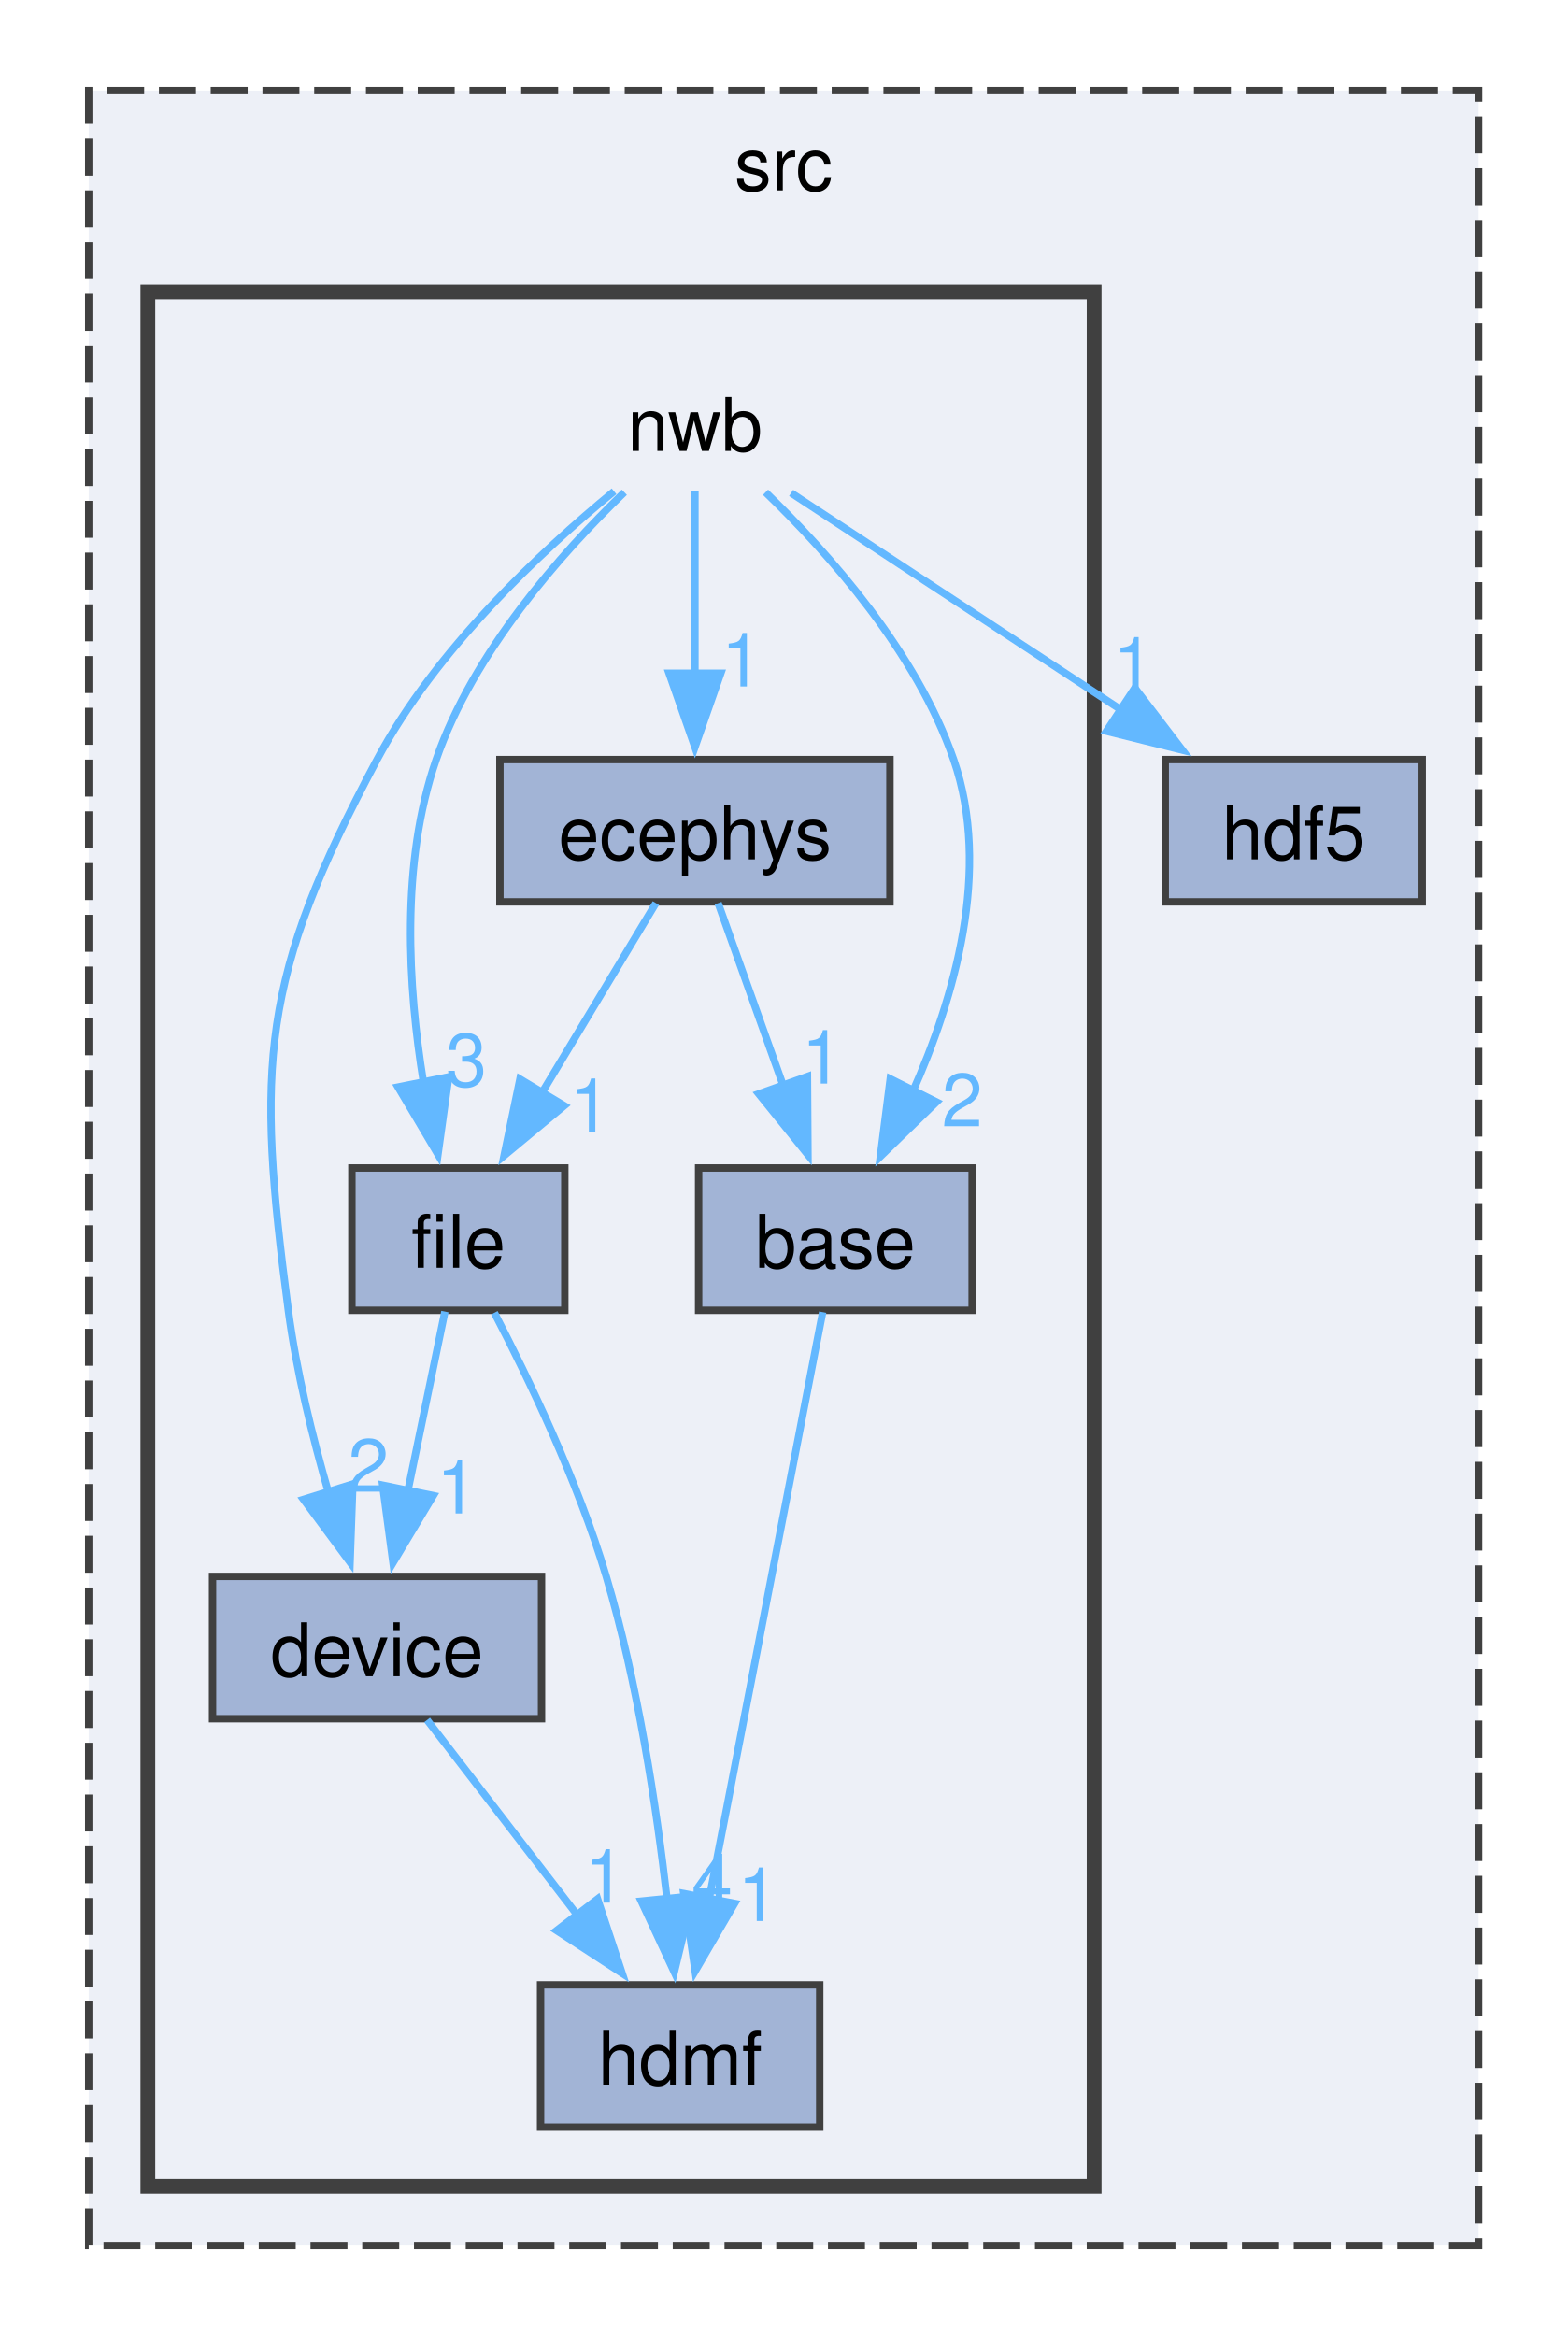
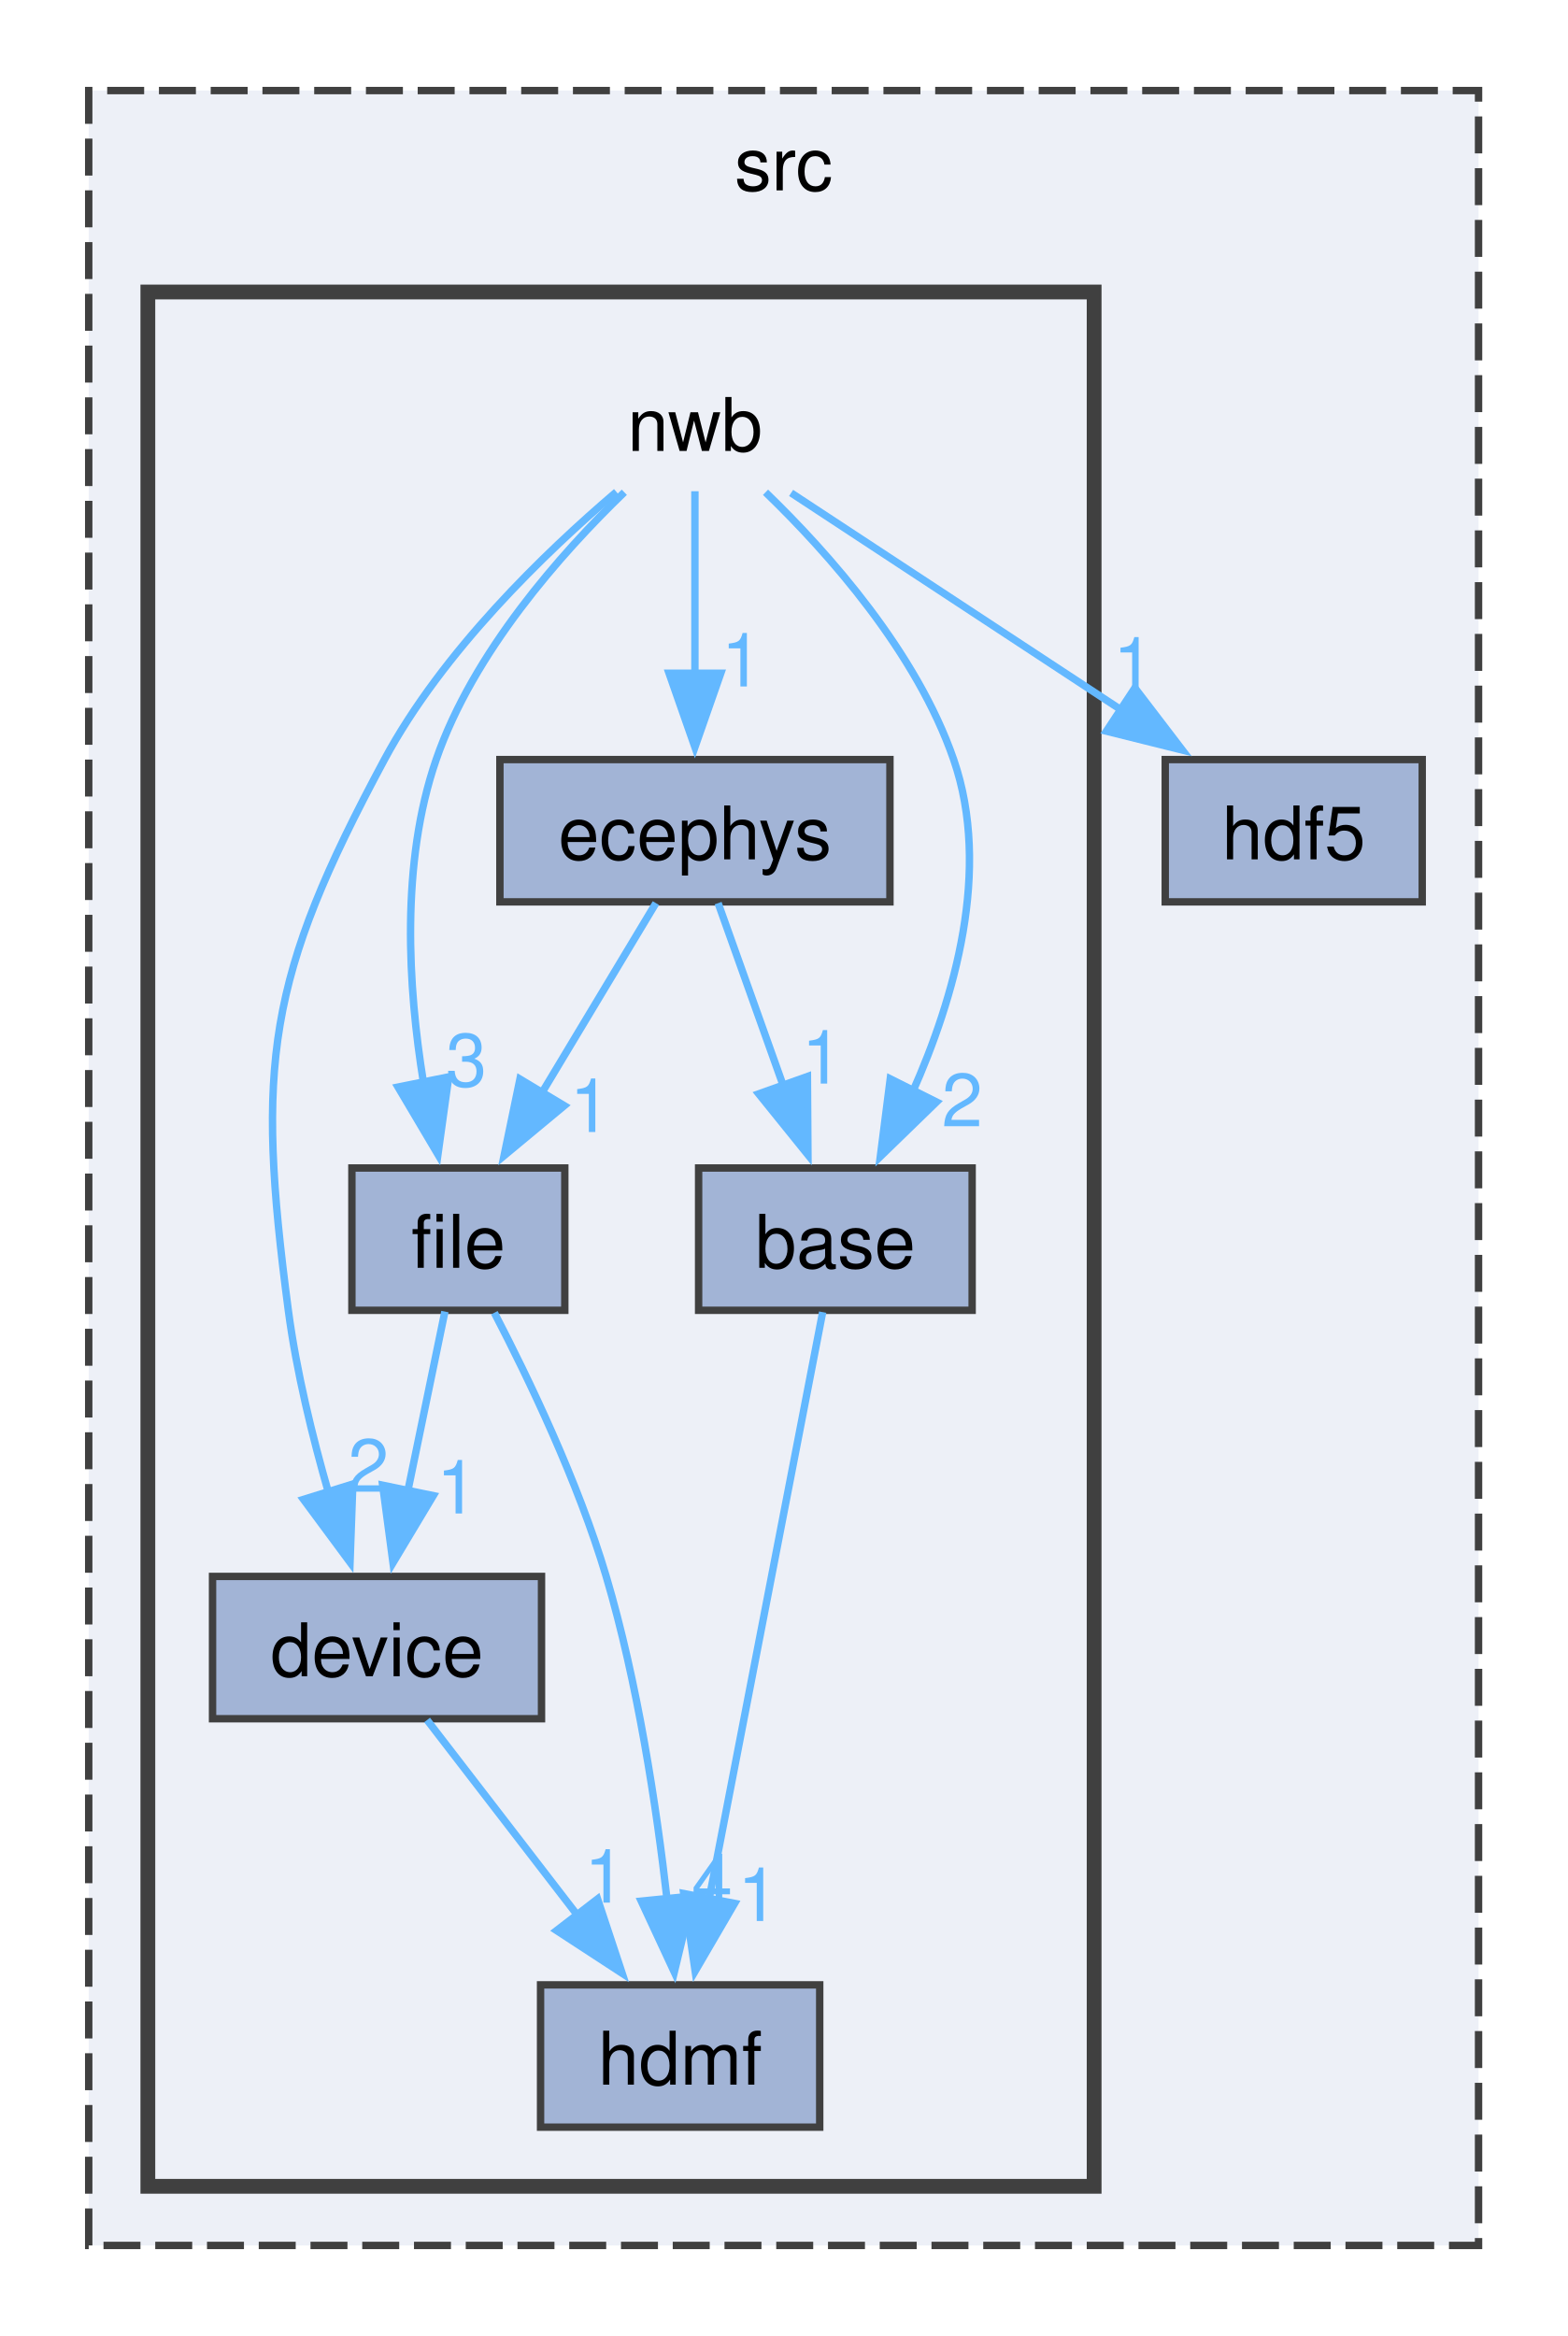
<svg xmlns="http://www.w3.org/2000/svg" xmlns:xlink="http://www.w3.org/1999/xlink" width="212pt" height="316pt" viewBox="0.00 0.00 212.00 315.50">
  <g id="graph0" class="graph" transform="scale(1 1) rotate(0) translate(4 311.5)">
    <g id="clust1" class="cluster">
      <g id="a_clust1">
        <a xlink:href="dir_68267d1309a1af8e8297ef4c3efbcdba.html" target="_top" xlink:title="src">
          <polygon fill="#edf0f7" stroke="#404040" stroke-dasharray="5,2" points="8,-8 8,-299.5 196,-299.5 196,-8 8,-8" />
          <text text-anchor="middle" x="102" y="-286" font-family="Helvetica,sans-Serif" font-size="10.00">src</text>
        </a>
      </g>
    </g>
    <g id="clust2" class="cluster">
      <g id="a_clust2">
        <a xlink:href="dir_3875c1e54b4d5fadc95eea4e5fdc191f.html" target="_top">
          <polygon fill="#edf0f7" stroke="#404040" stroke-width="2" points="16,-16 16,-272.25 144,-272.25 144,-16 16,-16" />
        </a>
      </g>
    </g>
    <g id="node1" class="node">
      <g id="a_node1">
        <a xlink:href="dir_dd12421763e88227db8803873da1bae0.html" target="_top" xlink:title="hdf5">
          <polygon fill="#a2b4d6" stroke="#404040" points="188.38,-209 153.62,-209 153.62,-189.75 188.38,-189.75 188.38,-209" />
          <text text-anchor="middle" x="171" y="-195.5" font-family="Helvetica,sans-Serif" font-size="10.00">hdf5</text>
        </a>
      </g>
    </g>
    <g id="node2" class="node">
      <text text-anchor="middle" x="90" y="-250.75" font-family="Helvetica,sans-Serif" font-size="10.00">nwb</text>
    </g>
    <g id="edge4" class="edge">
      <g id="a_edge4">
-         <a xlink:href="dir_000008_000006.html" target="_top">
+         <a xlink:href="dir_000009_000007.html" target="_top">
          <path fill="none" stroke="#63b8ff" d="M103.01,-245.07C115.08,-237.14 133.3,-225.16 147.84,-215.6" />
          <polygon fill="#63b8ff" stroke="#63b8ff" points="149.51,-218.69 155.94,-210.28 145.66,-212.84 149.51,-218.69" />
        </a>
      </g>
      <g id="a_edge4-headlabel">
-         <a xlink:href="dir_000008_000006.html" target="_top" xlink:title="1">
+         <a xlink:href="dir_000009_000007.html" target="_top" xlink:title="1">
          <text text-anchor="middle" x="149.33" y="-218.33" font-family="Helvetica,sans-Serif" font-size="10.00" fill="#63b8ff">1</text>
        </a>
      </g>
    </g>
    <g id="node3" class="node">
      <g id="a_node3">
        <a xlink:href="dir_2c5b7fd6b972088aa6b0c8b33452cfb2.html" target="_top" xlink:title="base">
          <polygon fill="#a2b4d6" stroke="#404040" points="127.5,-153.75 90.5,-153.75 90.5,-134.5 127.5,-134.5 127.5,-153.75" />
          <text text-anchor="middle" x="109" y="-140.25" font-family="Helvetica,sans-Serif" font-size="10.00">base</text>
        </a>
      </g>
    </g>
    <g id="edge2" class="edge">
      <g id="a_edge2">
-         <a xlink:href="dir_000008_000000.html" target="_top">
+         <a xlink:href="dir_000009_000000.html" target="_top">
          <path fill="none" stroke="#63b8ff" d="M99.55,-245.16C108.09,-236.91 119.99,-223.52 125,-209 130.14,-194.12 125.12,-176.77 119.39,-163.91" />
          <polygon fill="#63b8ff" stroke="#63b8ff" points="122.68,-162.68 115.08,-155.3 116.42,-165.81 122.68,-162.68" />
        </a>
      </g>
      <g id="a_edge2-headlabel">
-         <a xlink:href="dir_000008_000000.html" target="_top" xlink:title="2">
+         <a xlink:href="dir_000009_000000.html" target="_top" xlink:title="2">
          <text text-anchor="middle" x="126.15" y="-159.39" font-family="Helvetica,sans-Serif" font-size="10.00" fill="#63b8ff">2</text>
        </a>
      </g>
    </g>
    <g id="node4" class="node">
      <g id="a_node4">
        <a xlink:href="dir_768b474e02849cb20a8de3864ffdf8c9.html" target="_top" xlink:title="device">
          <polygon fill="#a2b4d6" stroke="#404040" points="69.25,-98.5 24.75,-98.5 24.75,-79.25 69.25,-79.25 69.25,-98.5" />
          <text text-anchor="middle" x="47" y="-85" font-family="Helvetica,sans-Serif" font-size="10.00">device</text>
        </a>
      </g>
    </g>
    <g id="edge3" class="edge">
      <g id="a_edge3">
-         <a xlink:href="dir_000008_000002.html" target="_top">
-           <path fill="none" stroke="#63b8ff" d="M79.06,-245.29C69.14,-237.14 54.9,-223.81 47,-209 31.21,-179.41 30.61,-167.75 35,-134.5 36.09,-126.25 38.26,-117.37 40.47,-109.71" />
+         <a xlink:href="dir_000009_000003.html" target="_top">
+           <path fill="none" stroke="#63b8ff" d="M79.38,-245.21C69.73,-236.99 55.86,-223.62 48,-209 32.09,-179.39 30.6,-167.82 35,-134.5 36.09,-126.25 38.26,-117.37 40.47,-109.71" />
          <polygon fill="#63b8ff" stroke="#63b8ff" points="43.73,-111 43.35,-100.41 37.05,-108.92 43.73,-111" />
        </a>
      </g>
      <g id="a_edge3-headlabel">
-         <a xlink:href="dir_000008_000002.html" target="_top" xlink:title="2">
+         <a xlink:href="dir_000009_000003.html" target="_top" xlink:title="2">
          <text text-anchor="middle" x="45.83" y="-109.95" font-family="Helvetica,sans-Serif" font-size="10.00" fill="#63b8ff">2</text>
        </a>
      </g>
    </g>
    <g id="node5" class="node">
      <g id="a_node5">
        <a xlink:href="dir_233c518972f8f5648ed7849c4d3f4524.html" target="_top" xlink:title="ecephys">
          <polygon fill="#a2b4d6" stroke="#404040" points="116.38,-209 63.62,-209 63.62,-189.75 116.38,-189.75 116.38,-209" />
          <text text-anchor="middle" x="90" y="-195.5" font-family="Helvetica,sans-Serif" font-size="10.00">ecephys</text>
        </a>
      </g>
    </g>
    <g id="edge1" class="edge">
      <g id="a_edge1">
-         <a xlink:href="dir_000008_000004.html" target="_top">
+         <a xlink:href="dir_000009_000005.html" target="_top">
          <path fill="none" stroke="#63b8ff" d="M90,-245.3C90,-238.7 90,-229.19 90,-220.61" />
          <polygon fill="#63b8ff" stroke="#63b8ff" points="93.5,-220.68 90,-210.68 86.5,-220.68 93.5,-220.68" />
        </a>
      </g>
      <g id="a_edge1-headlabel">
-         <a xlink:href="dir_000008_000004.html" target="_top" xlink:title="1">
+         <a xlink:href="dir_000009_000005.html" target="_top" xlink:title="1">
          <text text-anchor="middle" x="96.34" y="-218.89" font-family="Helvetica,sans-Serif" font-size="10.00" fill="#63b8ff">1</text>
        </a>
      </g>
    </g>
    <g id="node6" class="node">
      <g id="a_node6">
        <a xlink:href="dir_f14b33441b8f3c4a1a213ba2de2e3c66.html" target="_top" xlink:title="file">
          <polygon fill="#a2b4d6" stroke="#404040" points="72.4,-153.75 43.6,-153.75 43.6,-134.5 72.4,-134.5 72.4,-153.75" />
          <text text-anchor="middle" x="58" y="-140.25" font-family="Helvetica,sans-Serif" font-size="10.00">file</text>
        </a>
      </g>
    </g>
    <g id="edge5" class="edge">
      <g id="a_edge5">
-         <a xlink:href="dir_000008_000005.html" target="_top">
+         <a xlink:href="dir_000009_000006.html" target="_top">
          <path fill="none" stroke="#63b8ff" d="M80.45,-245.16C71.91,-236.91 60.01,-223.52 55,-209 50.16,-194.99 51.19,-178.22 53.27,-165.38" />
          <polygon fill="#63b8ff" stroke="#63b8ff" points="56.7,-166.08 55.24,-155.58 49.84,-164.7 56.7,-166.08" />
        </a>
      </g>
      <g id="a_edge5-headlabel">
-         <a xlink:href="dir_000008_000005.html" target="_top" xlink:title="3">
+         <a xlink:href="dir_000009_000006.html" target="_top" xlink:title="3">
          <text text-anchor="middle" x="59.08" y="-164.8" font-family="Helvetica,sans-Serif" font-size="10.00" fill="#63b8ff">3</text>
        </a>
      </g>
    </g>
    <g id="node7" class="node">
      <g id="a_node7">
        <a xlink:href="dir_42a4622eeadeb301e554ade53994b57b.html" target="_top" xlink:title="hdmf">
          <polygon fill="#a2b4d6" stroke="#404040" points="106.88,-43.25 69.12,-43.25 69.12,-24 106.88,-24 106.88,-43.25" />
          <text text-anchor="middle" x="88" y="-29.75" font-family="Helvetica,sans-Serif" font-size="10.00">hdmf</text>
        </a>
      </g>
    </g>
    <g id="edge6" class="edge">
      <g id="a_edge6">
-         <a xlink:href="dir_000000_000007.html" target="_top">
+         <a xlink:href="dir_000000_000008.html" target="_top">
          <path fill="none" stroke="#63b8ff" d="M107.28,-134.25C103.94,-117 96.51,-78.58 91.91,-54.81" />
          <polygon fill="#63b8ff" stroke="#63b8ff" points="95.37,-54.27 90.03,-45.11 88.49,-55.6 95.37,-54.27" />
        </a>
      </g>
      <g id="a_edge6-headlabel">
-         <a xlink:href="dir_000000_000007.html" target="_top" xlink:title="1">
+         <a xlink:href="dir_000000_000008.html" target="_top" xlink:title="1">
          <text text-anchor="middle" x="98.55" y="-51.89" font-family="Helvetica,sans-Serif" font-size="10.00" fill="#63b8ff">1</text>
        </a>
      </g>
    </g>
    <g id="edge7" class="edge">
      <g id="a_edge7">
-         <a xlink:href="dir_000002_000007.html" target="_top">
+         <a xlink:href="dir_000003_000008.html" target="_top">
          <path fill="none" stroke="#63b8ff" d="M53.77,-79.08C59.32,-71.88 67.34,-61.46 74.23,-52.51" />
          <polygon fill="#63b8ff" stroke="#63b8ff" points="76.83,-54.87 80.16,-44.81 71.29,-50.6 76.83,-54.87" />
        </a>
      </g>
      <g id="a_edge7-headlabel">
-         <a xlink:href="dir_000002_000007.html" target="_top" xlink:title="1">
+         <a xlink:href="dir_000003_000008.html" target="_top" xlink:title="1">
          <text text-anchor="middle" x="77.81" y="-54.37" font-family="Helvetica,sans-Serif" font-size="10.00" fill="#63b8ff">1</text>
        </a>
      </g>
    </g>
    <g id="edge8" class="edge">
      <g id="a_edge8">
-         <a xlink:href="dir_000004_000000.html" target="_top">
+         <a xlink:href="dir_000005_000000.html" target="_top">
          <path fill="none" stroke="#63b8ff" d="M93.14,-189.58C95.54,-182.84 98.96,-173.27 102,-164.74" />
          <polygon fill="#63b8ff" stroke="#63b8ff" points="105.22,-166.13 105.29,-155.53 98.63,-163.78 105.22,-166.13" />
        </a>
      </g>
      <g id="a_edge8-headlabel">
-         <a xlink:href="dir_000004_000000.html" target="_top" xlink:title="1">
+         <a xlink:href="dir_000005_000000.html" target="_top" xlink:title="1">
          <text text-anchor="middle" x="107.2" y="-165.17" font-family="Helvetica,sans-Serif" font-size="10.00" fill="#63b8ff">1</text>
        </a>
      </g>
    </g>
    <g id="edge9" class="edge">
      <g id="a_edge9">
-         <a xlink:href="dir_000004_000005.html" target="_top">
+         <a xlink:href="dir_000005_000006.html" target="_top">
          <path fill="none" stroke="#63b8ff" d="M84.72,-189.58C80.53,-182.61 74.52,-172.62 69.27,-163.87" />
          <polygon fill="#63b8ff" stroke="#63b8ff" points="72.33,-162.18 64.18,-155.41 66.33,-165.78 72.33,-162.18" />
        </a>
      </g>
      <g id="a_edge9-headlabel">
-         <a xlink:href="dir_000004_000005.html" target="_top" xlink:title="1">
+         <a xlink:href="dir_000005_000006.html" target="_top" xlink:title="1">
          <text text-anchor="middle" x="75.84" y="-158.62" font-family="Helvetica,sans-Serif" font-size="10.00" fill="#63b8ff">1</text>
        </a>
      </g>
    </g>
    <g id="edge11" class="edge">
      <g id="a_edge11">
-         <a xlink:href="dir_000005_000002.html" target="_top">
+         <a xlink:href="dir_000006_000003.html" target="_top">
          <path fill="none" stroke="#63b8ff" d="M56.18,-134.33C54.82,-127.74 52.9,-118.46 51.17,-110.07" />
          <polygon fill="#63b8ff" stroke="#63b8ff" points="54.61,-109.43 49.16,-100.34 47.76,-110.84 54.61,-109.43" />
        </a>
      </g>
      <g id="a_edge11-headlabel">
-         <a xlink:href="dir_000005_000002.html" target="_top" xlink:title="1">
+         <a xlink:href="dir_000006_000003.html" target="_top" xlink:title="1">
          <text text-anchor="middle" x="57.81" y="-107.02" font-family="Helvetica,sans-Serif" font-size="10.00" fill="#63b8ff">1</text>
        </a>
      </g>
    </g>
    <g id="edge10" class="edge">
      <g id="a_edge10">
-         <a xlink:href="dir_000005_000007.html" target="_top">
+         <a xlink:href="dir_000006_000008.html" target="_top">
          <path fill="none" stroke="#63b8ff" d="M62.87,-134.17C67.46,-125.34 74.19,-111.36 78,-98.5 82.26,-84.13 84.8,-67.38 86.25,-54.64" />
          <polygon fill="#63b8ff" stroke="#63b8ff" points="89.7,-55.27 87.21,-44.97 82.74,-54.58 89.7,-55.27" />
        </a>
      </g>
      <g id="a_edge10-headlabel">
-         <a xlink:href="dir_000005_000007.html" target="_top" xlink:title="4">
+         <a xlink:href="dir_000006_000008.html" target="_top" xlink:title="4">
          <text text-anchor="middle" x="92.32" y="-53.75" font-family="Helvetica,sans-Serif" font-size="10.00" fill="#63b8ff">4</text>
        </a>
      </g>
    </g>
  </g>
</svg>
